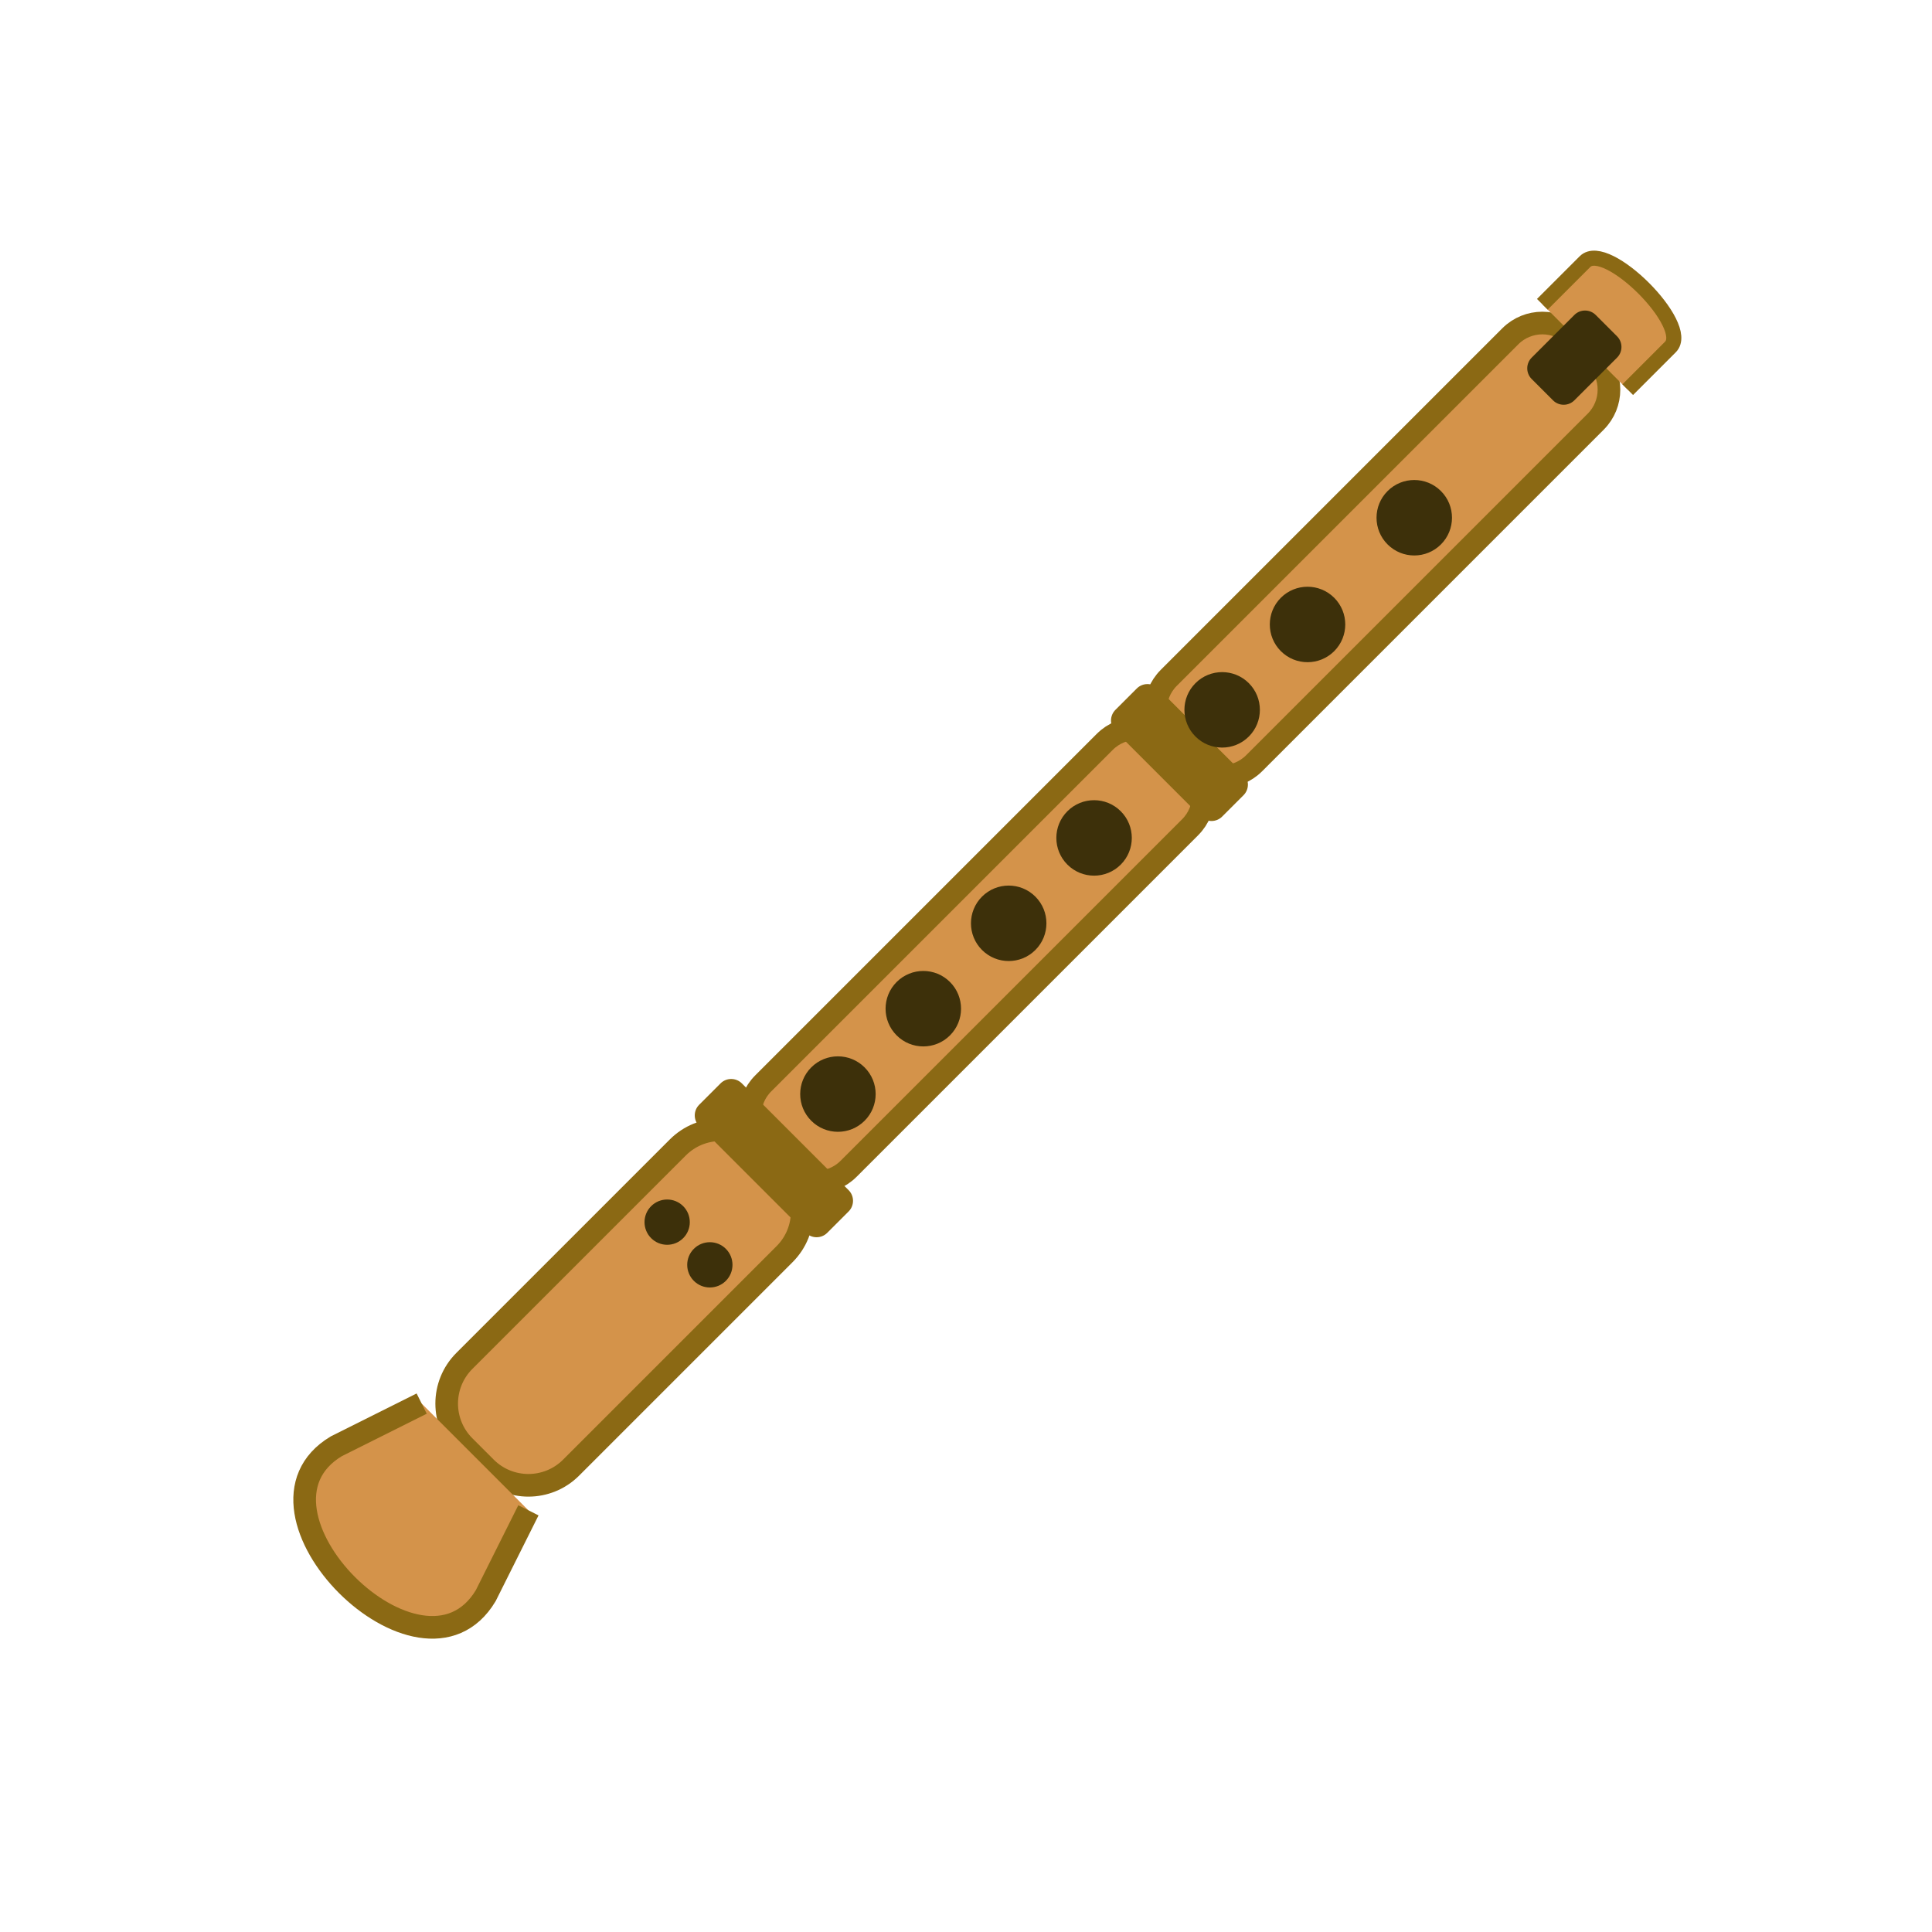
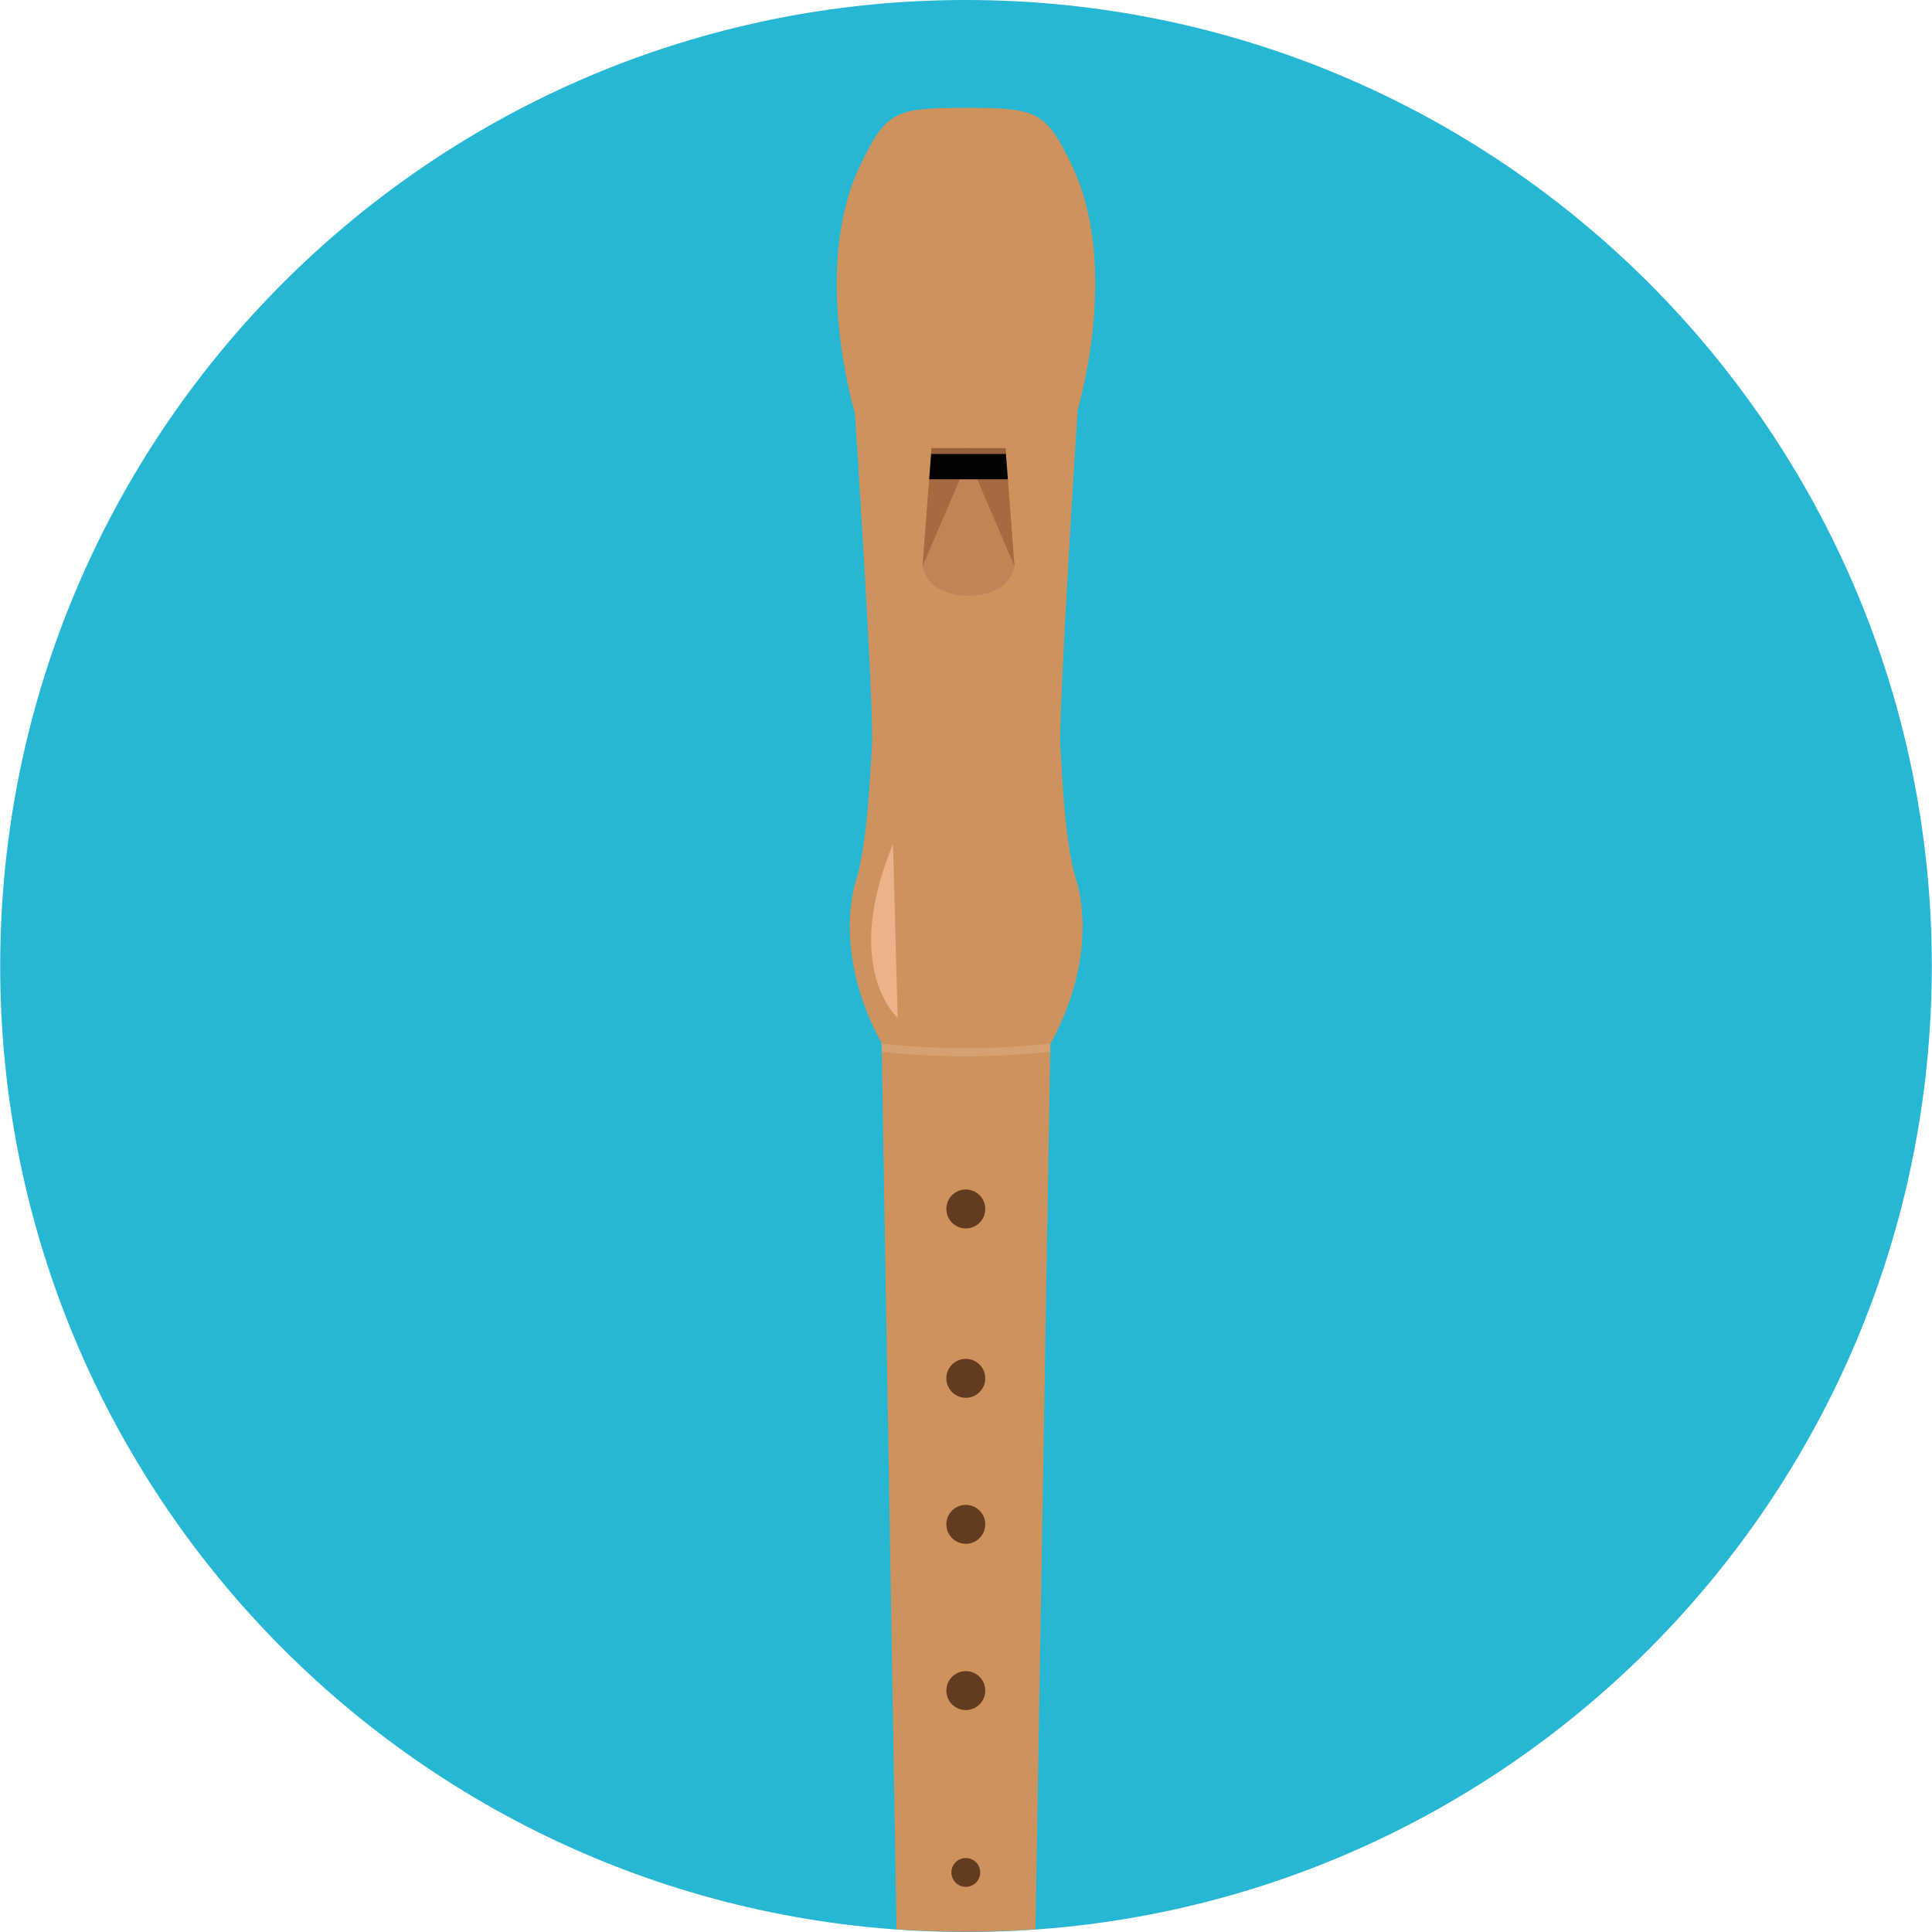
- <svg xmlns="http://www.w3.org/2000/svg" viewBox="0 0 128 128" width="128" height="128">
-   <g transform="rotate(45, 64, 64)">
-     <rect x="60" y="6" width="8" height="38" rx="3" fill="#D4934A" stroke="#8B6914" stroke-width="1.5" />
-     <rect x="60" y="44" width="8" height="38" rx="3" fill="#D4934A" stroke="#8B6914" stroke-width="1.5" />
-     <rect x="59" y="82" width="10" height="28" rx="4" fill="#D4934A" stroke="#8B6914" stroke-width="1.5" />
-     <rect x="59" y="42" width="10" height="4" rx="1" fill="#8B6914" />
-     <rect x="58" y="80" width="12" height="4" rx="1" fill="#8B6914" />
-     <path d="M 60 6 L 60 2 C 60 0, 68 0, 68 2 L 68 6" fill="#D4934A" stroke="#8B6914" stroke-width="1" />
-     <rect x="62" y="4" width="4" height="6" rx="1" fill="#3D300A" />
-     <path d="M 59 110 L 57 116 C 56 120, 60 122, 64 122 C 68 122, 72 120, 71 116 L 69 110" fill="#D4934A" stroke="#8B6914" stroke-width="1.5" />
-     <circle cx="64" cy="22" r="2.5" fill="#3D300A" />
-     <circle cx="64" cy="32" r="2.5" fill="#3D300A" />
-     <circle cx="64" cy="40" r="2.5" fill="#3D300A" />
-     <circle cx="64" cy="52" r="2.5" fill="#3D300A" />
-     <circle cx="64" cy="60" r="2.5" fill="#3D300A" />
-     <circle cx="64" cy="68" r="2.5" fill="#3D300A" />
-     <circle cx="64" cy="76" r="2.5" fill="#3D300A" />
-     <circle cx="62" cy="90" r="1.5" fill="#3D300A" />
-     <circle cx="66" cy="90" r="1.5" fill="#3D300A" />
+ <svg xmlns="http://www.w3.org/2000/svg" height="800px" width="800px" version="1.1" id="Layer_1" viewBox="0 0 496.2 496.2" xml:space="preserve">
+   <path style="fill:#25B7D3;" d="M496.15,248.1c0-137-111.1-248.1-248.1-248.1c-137,0-248,111.1-248,248.1s111.1,248.1,248.1,248.1  S496.15,385.1,496.15,248.1z" />
+   <g>
+     <path style="fill:#CE925D;" d="M226.35,263.2l3.9,232.3c5.9,0.4,11.8,0.6,17.8,0.6s12-0.2,17.9-0.6l3.9-232.3L226.35,263.2   L226.35,263.2z" />
+     <path style="fill:#CE925D;" d="M227.85,267.6h40.6c0,0,0.8-0.2,1.4,0l0.1-4.3h-43.5l0.1,4.3   C227.05,267.3,227.85,267.6,227.85,267.6z" />
  </g>
+   <path style="fill:#D6A172;" d="M268.45,267.6h-40.6c0,0-0.8-0.2-1.4,0v2.5c0.7,0.1,9.4,1.2,21.4,1.2c11.9,0,21.1-1.1,21.9-1.2v-2.5  C269.25,267.3,268.45,267.6,268.45,267.6z" />
+   <path style="fill:#CE925D;" d="M276.25,225.5c-2.7-9.6-3.4-24.6-3.9-34s4.4-85.8,4.4-85.8h-57.2c0,0,5,76.4,4.4,85.8  s-1.2,24.4-3.9,34c0,0-6.9,18.1,6.4,42.5c0,0,9,1.2,21.4,1.2c12.4,0,22-1.2,22-1.2C283.15,243.6,276.25,225.5,276.25,225.5z" />
+   <path style="fill:#EAB38B;" d="M230.55,261.4c0,0-14.5-12.6-1.2-44.6L230.55,261.4z" />
+   <path style="fill:#CE925D;" d="M275.25,42.4c-6.4-13.3-8.7-14.6-24.9-14.7l0,0c-0.8,0-4.5,0-4.5,0c-16.2,0.1-18.5,1.4-24.9,14.7  c-12.8,26.6-1.3,64-1.3,64l26.2,5.5v0.9l2.2-0.5l2.2,0.5v-0.9l26.2-5.5C276.55,106.3,288.05,68.9,275.25,42.4z" />
+   <path style="fill:#C18456;" d="M260.55,145.4l-2.3-30.3h-9.4h-0.2h-9.4l-2.3,30.3c0,0,0.9,7.5,11.7,7.6l0,0h0.1h0.1l0,0  C259.65,152.9,260.55,145.4,260.55,145.4z" />
+   <g>
+     <polygon style="fill:#A56A42;" points="260.55,145.4 258.25,115.1 247.55,115.1  " />
+     <polygon style="fill:#A56A42;" points="249.95,115.1 239.25,115.1 236.95,145.4  " />
+   </g>
+   <polygon style="fill:#020200;" points="258.35,116.5 239.15,116.5 238.65,123.1 258.85,123.1 " />
+   <g>
+     <circle style="fill:#633C1F;" cx="248.05" cy="310.5" r="5" />
+     <circle style="fill:#633C1F;" cx="248.05" cy="354" r="5" />
+     <circle style="fill:#633C1F;" cx="248.05" cy="391.5" r="5" />
+     <circle style="fill:#633C1F;" cx="248.05" cy="434.2" r="5" />
+     <circle style="fill:#633C1F;" cx="248.05" cy="480.9" r="3.7" />
+   </g>
+   <polygon style="fill:#96603B;" points="248.85,115.1 248.65,115.1 239.25,115.1 239.15,116.6 258.35,116.6 258.25,115.1 " />
</svg>
